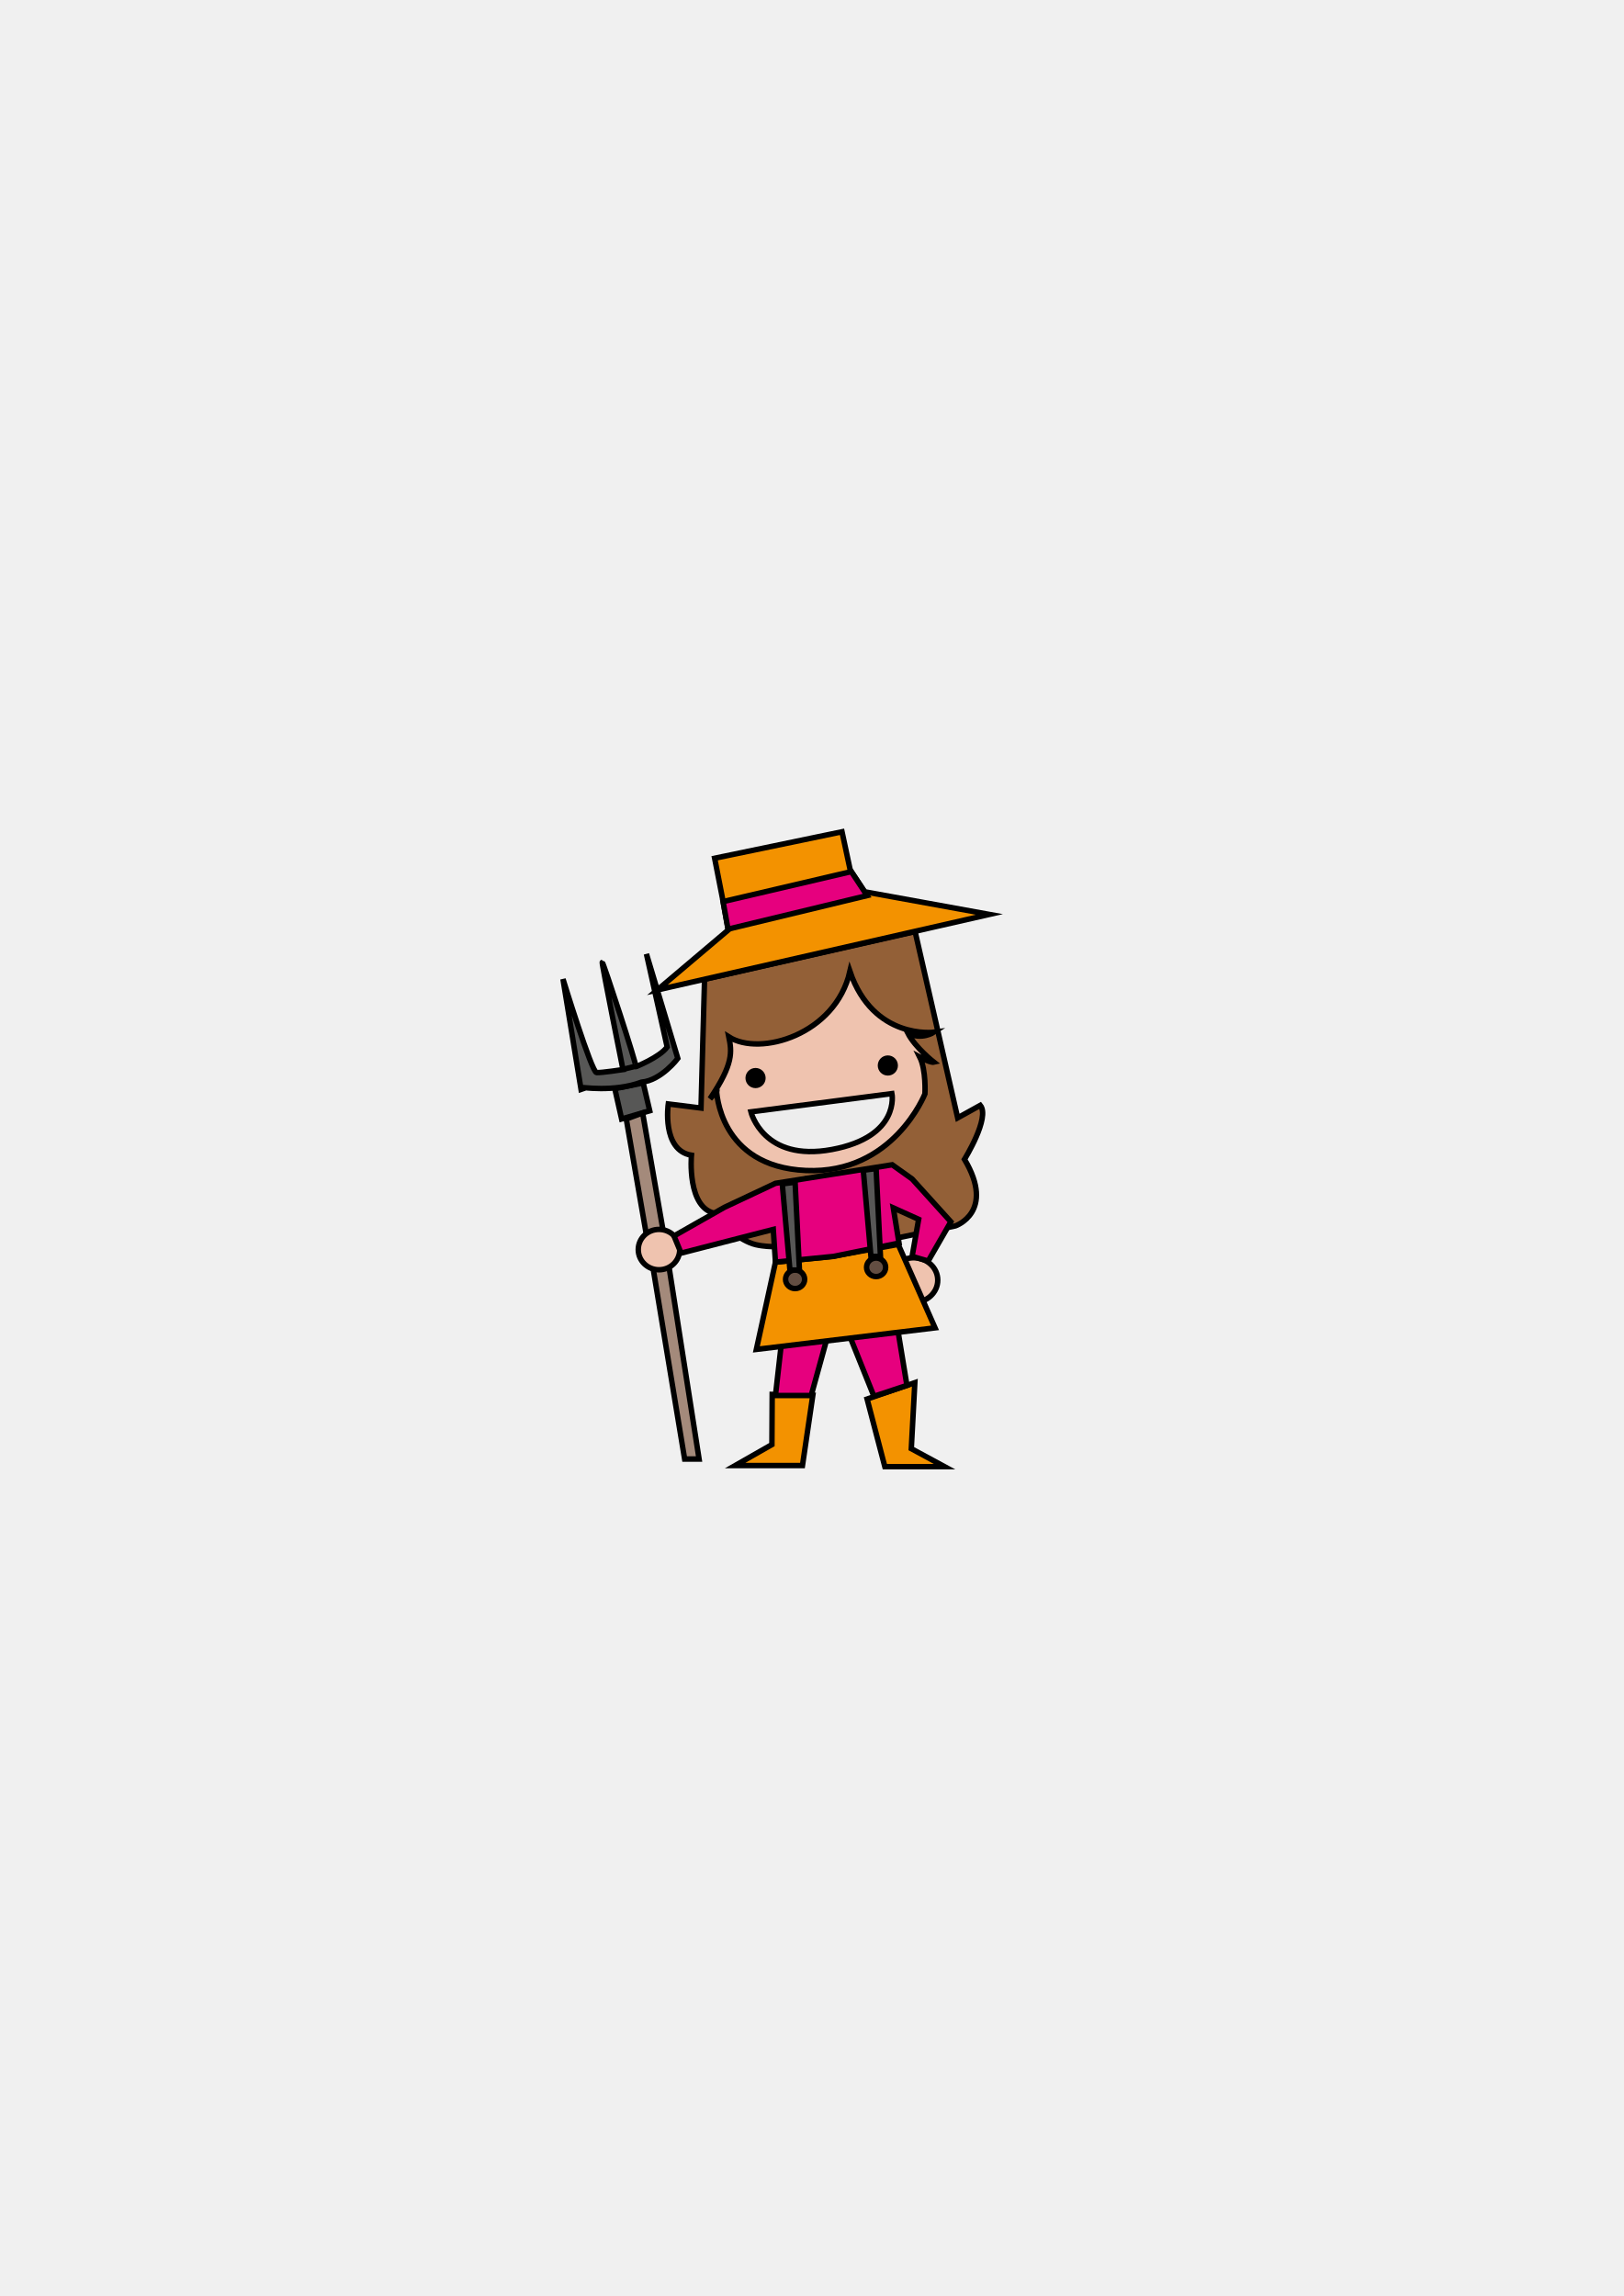
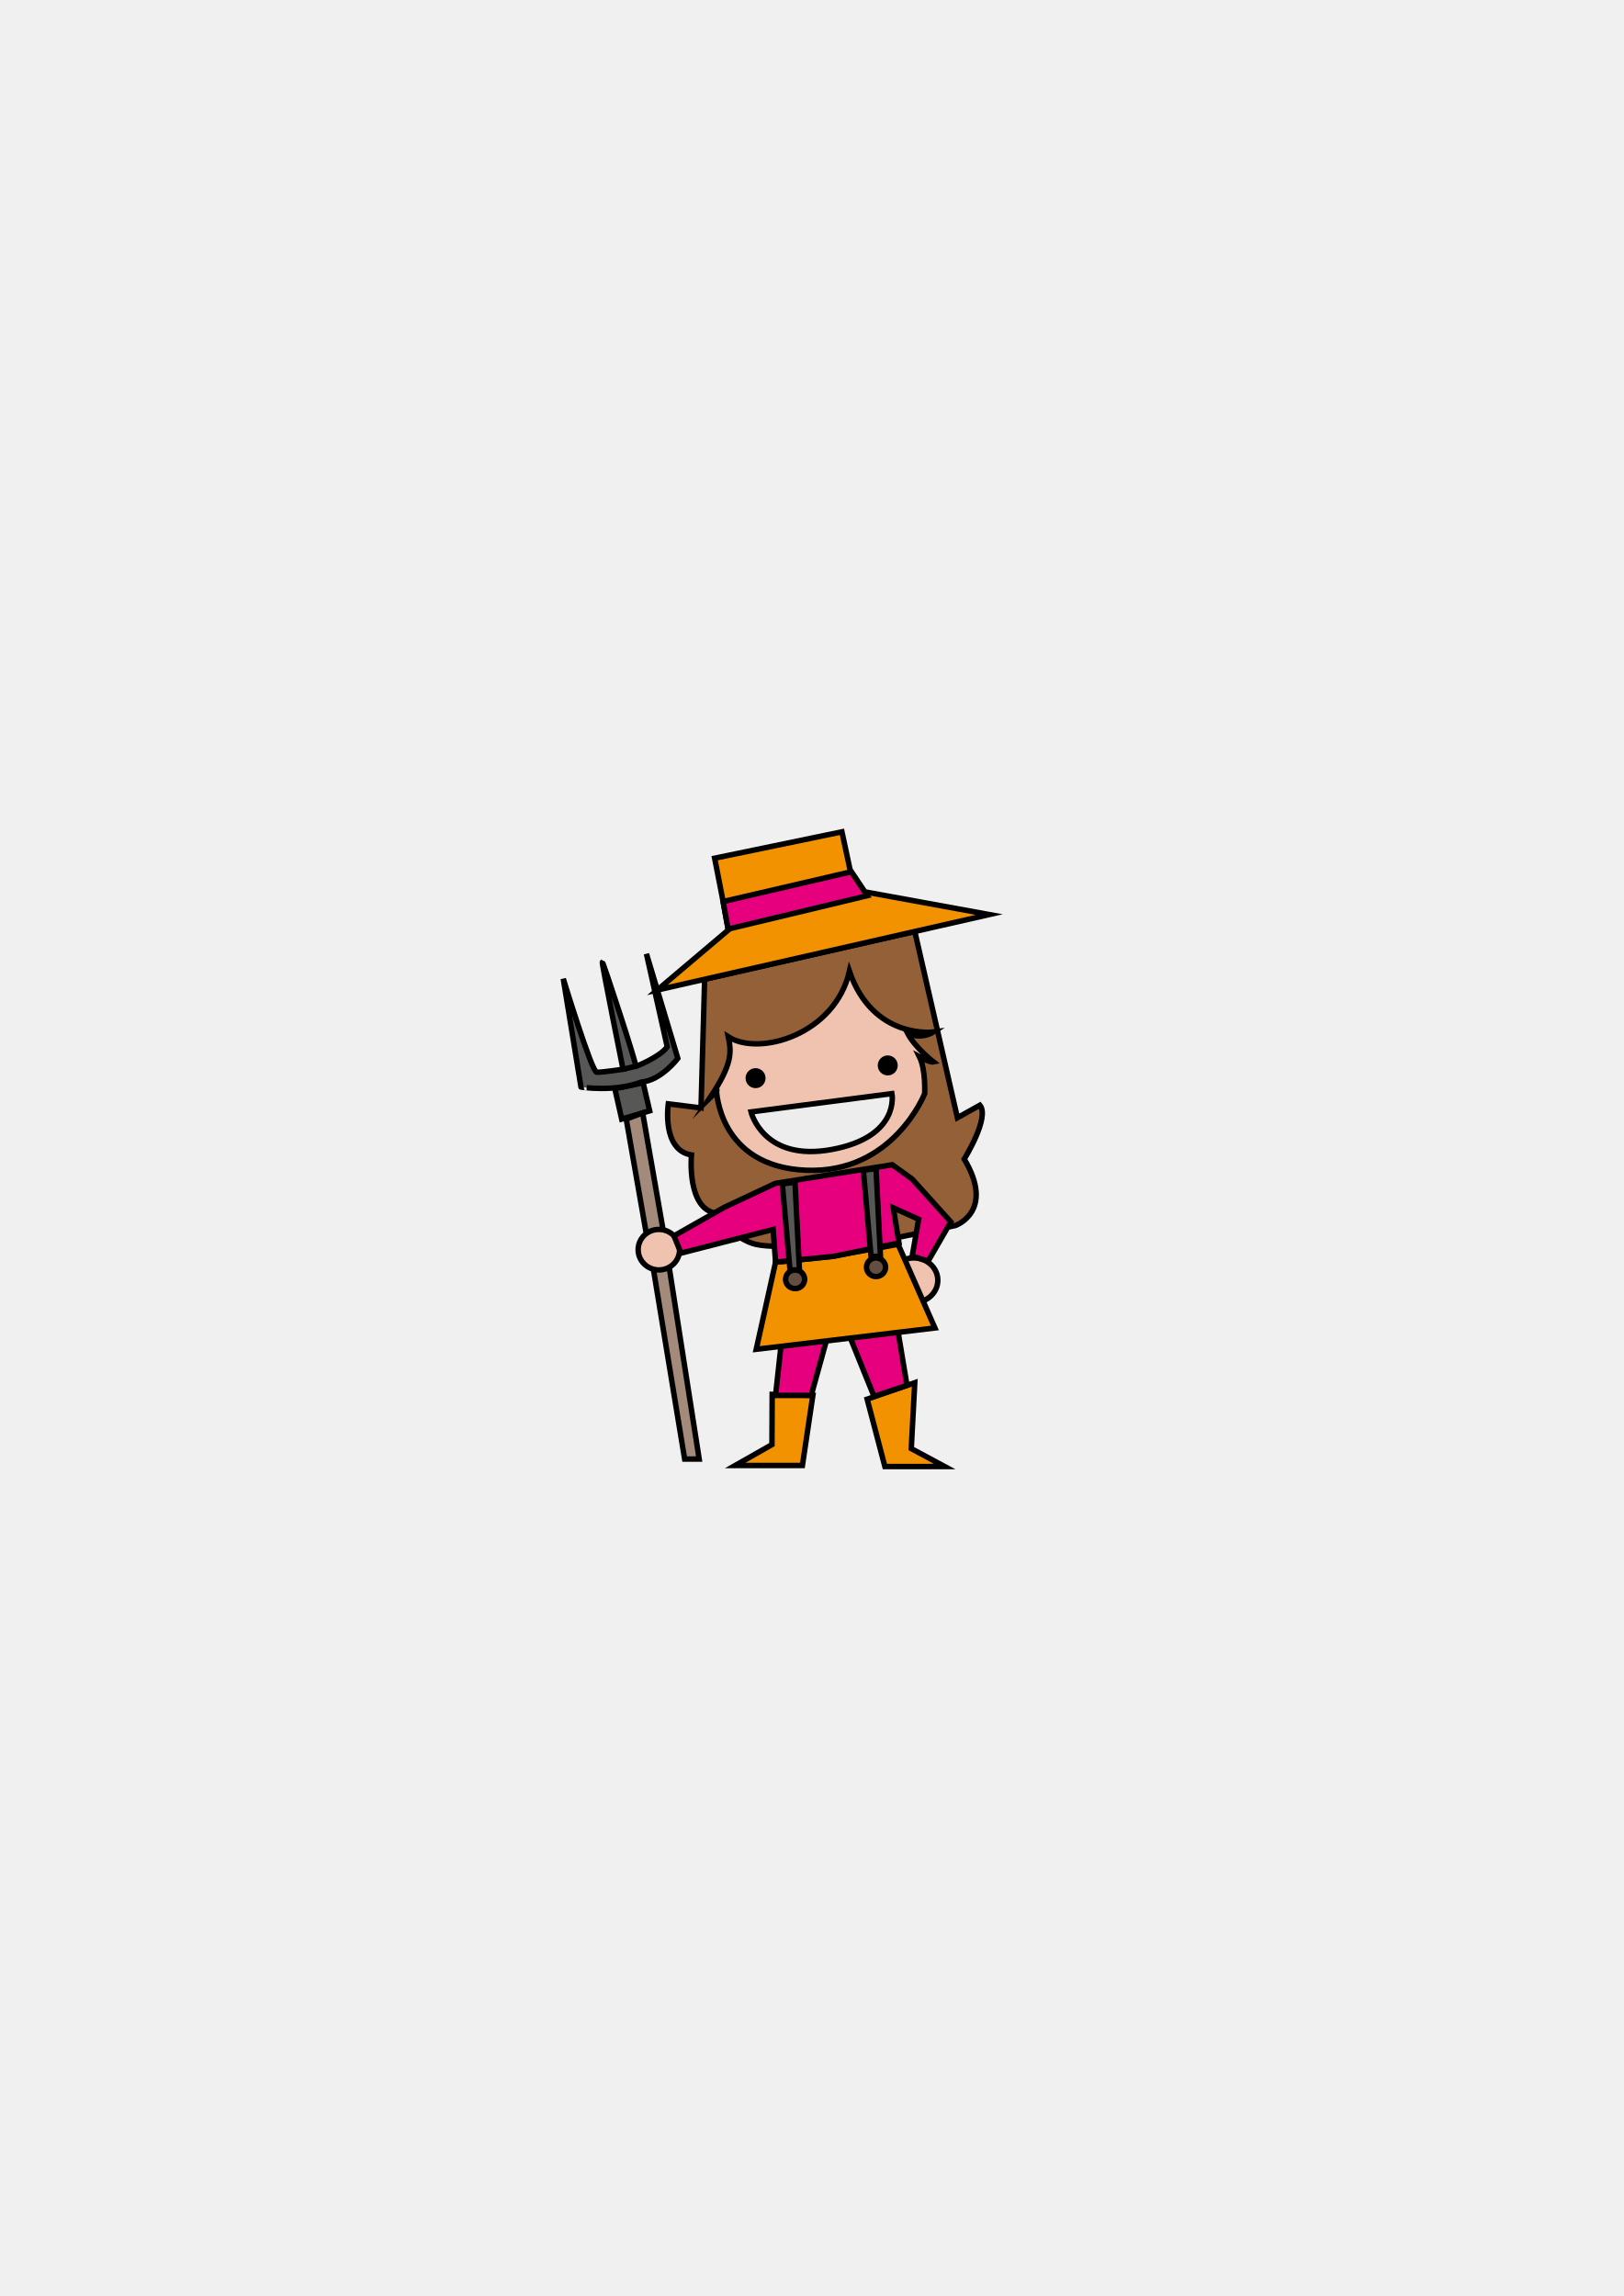
- <svg xmlns="http://www.w3.org/2000/svg" version="1.1" x="0px" y="0px" viewBox="0 0 595.3 841.9" style="enable-background:new 0 0 595.3 841.9;" xml:space="preserve">
-   <style type="text/css">
- 	.st0{fill:#936037;stroke:#000000;stroke-width:2;stroke-miterlimit:10;}
- 	.st1{fill:#EFC3AF;stroke:#000000;stroke-width:2;stroke-miterlimit:10;}
- 	.st2{fill:none;stroke:#000000;stroke-width:2;stroke-miterlimit:10;}
- 	.st3{fill:#F39200;stroke:#000000;stroke-width:2;stroke-miterlimit:10;}
- 	.st4{fill:#E6007E;stroke:#000000;stroke-width:2;stroke-miterlimit:10;}
- 	.st5{fill:#575756;stroke:#000000;stroke-width:2;stroke-miterlimit:10;}
- 	.st6{fill:#FFFFFF;stroke:#000000;stroke-miterlimit:10;}
- 	.st7{fill:#A48A7B;stroke:#000000;stroke-width:2;stroke-miterlimit:10;}
- 	.st8{fill:#634E42;stroke:#000000;stroke-width:2;stroke-miterlimit:10;}
- 	.st9{fill:#EDEDED;stroke:#000000;stroke-width:2;stroke-miterlimit:10;}
- 	.st10{stroke:#000000;stroke-width:2;stroke-miterlimit:10;}
- </style>
+ <svg xmlns="http://www.w3.org/2000/svg" version="1.1" x="0px" y="0px" viewBox="0 0 595.28 841.89" style="enable-background:new 0 0 595.28 841.89;" xml:space="preserve">
  <g id="Cheveux">
-     <path class="st0" d="M258.3,359.1l-1.3,47.2l-12-1.5c0,0-2.5,17,8.5,18.8c0,0-1.8,19.8,9.1,21.4l7.9,8.3c0,0,3.5,2.4,6.6,3.1   c3,0.7,6.1,0.7,6.1,0.7h30.6l36.5-7.6c0,0,14.8-5.1,3.3-24.4c0,0,9.5-15.3,5.8-19.8l-8.3,4.6l-15.6-68.3L258.3,359.1" />
+     <path style="fill:#936037;stroke:#000000;stroke-width:2;stroke-miterlimit:10;" d="M258.333,359.072L257,406.25l-12-1.5   c0,0-2.5,17,8.5,18.75c0,0-1.846,19.768,9.077,21.384l7.86,8.304c0,0,3.521,2.396,6.563,3.063c3.046,0.667,6.125,0.688,6.125,0.688   h30.608l36.517-7.563c0,0,14.75-5.125,3.25-24.375c0,0,9.5-15.25,5.75-19.75l-8.25,4.591l-15.623-68.288L258.333,359.072" />
  </g>
  <g id="Calque_2">
-     <ellipse class="st1" cx="335" cy="469.4" rx="8.8" ry="8.2" />
-     <path class="st2" d="M296,431.3c0,0-0.3,12.4,10.2,12.1c10.5-0.3,7-14.2,7-14.2" />
-     <path class="st2" d="M322.8,427.9" />
-     <line class="st2" x1="322.8" y1="460.7" x2="323.6" y2="457.5" />
-     <path class="st2" d="M319.3,460.7" />
-     <path class="st2" d="M317.7,429.1" />
-     <polygon class="st3" points="324.4,537.8 346.3,537.8 334.1,531.2 335.4,507 317.9,513  " />
-     <polygon class="st4" points="320.4,512 311.6,490.1 329.2,487.9 332.5,508  " />
-     <polygon class="st3" points="294.2,537.4 269.5,537.4 283,529.7 283.1,511.3 298,511.6  " />
-     <polygon class="st4" points="297.4,511.7 303.1,491.1 286.4,493.2 284.3,511.7  " />
-     <polygon class="st5" points="225.4,399.2 235.8,397.1 238.2,407.3 227.9,410.3  " />
-     <path class="st2" d="M205.4,358.3" />
-     <path class="st5" d="M235.2,396.8c7.2-0.6,13.3-8.7,13.3-8.7L237,349.8l7.6,34.1c-2.7,3.8-12,7.5-11.5,7.2s-11.9-38.2-12.3-38.2   c-0.3,0,7.6,39.3,7.6,39.3s-7.8,1.2-9.7,1.1c-1.8-0.1-12.3-34.3-12.3-34.3l6.5,39.7C213,398.6,225,400.6,235.2,396.8z" />
-     <line class="st2" x1="228.4" y1="392.1" x2="233.7" y2="390.8" />
-     <path class="st6" d="M239.5,465.4" />
-     <polygon class="st7" points="239.5,465.4 251,535 256.3,535 245.3,464.7  " />
-     <path class="st1" d="M262.7,399.8c0,0,0.7,28,32.8,29.4c32,1.4,43.6-28.1,43.6-28.1s0.5-8.7-1.9-13.5c4,2.2,5.2,1.9,5.2,1.9   s-6.8-5.3-9.6-10.7c5.1,2.7,9.6-0.3,9.6-0.3s-22.2,2.9-30.8-22.3c-5.3,23.2-33,31.3-44.4,24c1.1,5.5,1.8,9.8-6.9,22.7   C263.9,399.1,262.7,399.8,262.7,399.8z" />
-     <polygon class="st7" points="229.6,410.3 237.5,455.8 243.9,455.8 235.6,408.1  " />
-     <ellipse class="st1" cx="241.6" cy="458.2" rx="7.6" ry="7.4" />
-     <polygon class="st3" points="284.3,462.8 305,460.7 329.3,456.3 342.8,486.9 277.3,494.8  " />
-     <polygon class="st4" points="247.1,453.2 265.6,442.7 284.3,433.9 327.1,427.1 334.4,432.3 348.6,448 340.3,462.4 334.4,460.7    336.8,447.1 327.5,442.9 329.6,455.8 305.6,460.7 284.3,462.8 283.5,450.8 249.7,459.5  " />
-     <ellipse class="st8" cx="291.5" cy="469.1" rx="3.5" ry="3.4" />
-     <ellipse class="st8" cx="321.2" cy="464.7" rx="3.5" ry="3.4" />
-     <polyline class="st5" points="316.5,429.1 319.3,460.7 322.8,460.7 321.2,428.5 316.5,429.1  " />
-     <polyline class="st5" points="286.8,434.1 289.6,465.7 293.1,465.7 291.5,433.5 286.8,434.1  " />
+     <ellipse style="fill:#EFC3AF;stroke:#000000;stroke-width:2;stroke-miterlimit:10;" cx="335.004" cy="469.443" rx="8.813" ry="8.198" />
+     <path style="fill:none;stroke:#000000;stroke-width:2;stroke-miterlimit:10;" d="M295.993,431.275c0,0-0.326,12.393,10.174,12.059   c10.5-0.334,7.009-14.233,7.009-14.233" />
+     <path style="fill:none;stroke:#000000;stroke-width:2;stroke-miterlimit:10;" d="M322.795,427.883" />
+     <line style="fill:none;stroke:#000000;stroke-width:2;stroke-miterlimit:10;" x1="322.795" y1="460.667" x2="323.564" y2="457.459" />
+     <path style="fill:none;stroke:#000000;stroke-width:2;stroke-miterlimit:10;" d="M319.334,460.667" />
+     <path style="fill:none;stroke:#000000;stroke-width:2;stroke-miterlimit:10;" d="M317.667,429.101" />
+     <polygon style="fill:#F39200;stroke:#000000;stroke-width:2;stroke-miterlimit:10;" points="324.417,537.75 346.333,537.75    334.084,531.167 335.375,507 317.917,513.042  " />
+     <polygon style="fill:#E6007E;stroke:#000000;stroke-width:2;stroke-miterlimit:10;" points="320.423,512.019 311.555,490.103    329.181,487.944 332.515,507.96  " />
+     <polygon style="fill:#F39200;stroke:#000000;stroke-width:2;stroke-miterlimit:10;" points="294.176,537.37 269.51,537.37    283.01,529.703 283.093,511.287 298.01,511.638  " />
+     <polygon style="fill:#E6007E;stroke:#000000;stroke-width:2;stroke-miterlimit:10;" points="297.4,511.667 303.09,491.14    286.356,493.189 284.333,511.667  " />
+     <polygon style="fill:#575756;stroke:#000000;stroke-width:2;stroke-miterlimit:10;" points="225.414,399.207 235.771,397.055    238.177,407.317 227.927,410.337  " />
+     <path style="fill:none;stroke:#000000;stroke-width:2;stroke-miterlimit:10;" d="M205.375,358.25" />
+     <path style="fill:#575756;stroke:#000000;stroke-width:2;stroke-miterlimit:10;" d="M235.208,396.75   c7.167-0.583,13.292-8.667,13.292-8.667L237,349.75l7.619,34.083c-2.715,3.833-12.035,7.5-11.535,7.167   s-11.917-38.167-12.25-38.167c-0.333,0,7.583,39.25,7.583,39.25s-7.833,1.167-9.666,1.083c-1.834-0.083-12.25-34.289-12.25-34.289   l6.5,39.706C213,398.583,225,400.583,235.208,396.75z" />
+     <line style="fill:none;stroke:#000000;stroke-width:2;stroke-miterlimit:10;" x1="228.416" y1="392.083" x2="233.657" y2="390.819" />
+     <path style="fill:#FFFFFF;stroke:#000000;stroke-miterlimit:10;" d="M239.55,465.386" />
+     <polygon style="fill:#A48A7B;stroke:#000000;stroke-width:2;stroke-miterlimit:10;" points="239.55,465.386 251,535 256.333,535    245.333,464.667  " />
+     <path style="fill:#EFC3AF;stroke:#000000;stroke-width:2;stroke-miterlimit:10;" d="M262.667,399.75c0,0,0.708,27.951,32.75,29.351   C327.458,430.5,339,401,339,401s0.458-8.709-1.917-13.5c4,2.208,5.167,1.917,5.167,1.917s-6.792-5.25-9.583-10.667   c5.083,2.667,9.583-0.333,9.583-0.333s-22.172,2.914-30.833-22.25c-5.333,23.167-33.042,31.292-44.417,24   c1.125,5.542,1.75,9.792-6.917,22.667C263.917,399.105,262.667,399.75,262.667,399.75z" />
+     <polygon style="fill:#A48A7B;stroke:#000000;stroke-width:2;stroke-miterlimit:10;" points="229.583,410.337 237.542,455.75    243.938,455.75 235.614,408.072  " />
+     <ellipse style="fill:#EFC3AF;stroke:#000000;stroke-width:2;stroke-miterlimit:10;" cx="241.556" cy="458.231" rx="7.597" ry="7.425" />
+     <polygon style="fill:#F39200;stroke:#000000;stroke-width:2;stroke-miterlimit:10;" points="284.333,462.813 305,460.667    329.25,456.25 342.75,486.938 277.25,494.75  " />
+     <polygon style="fill:#E6007E;stroke:#000000;stroke-width:2;stroke-miterlimit:10;" points="247.092,453.154 265.583,442.667    284.25,433.917 327.129,427.083 334.417,432.333 348.583,448.044 340.292,462.375 334.417,460.667 336.792,447.083 327.5,442.875    329.583,455.75 305.625,460.667 284.333,462.813 283.458,450.804 249.667,459.5  " />
+     <ellipse style="fill:#634E42;stroke:#000000;stroke-width:2;stroke-miterlimit:10;" cx="291.5" cy="469.089" rx="3.5" ry="3.421" />
+     <ellipse style="fill:#634E42;stroke:#000000;stroke-width:2;stroke-miterlimit:10;" cx="321.168" cy="464.667" rx="3.5" ry="3.421" />
+     <polyline style="fill:#575756;stroke:#000000;stroke-width:2;stroke-miterlimit:10;" points="316.511,429.084 319.334,460.667    322.795,460.667 321.168,428.515 316.511,429.084  " />
+     <polyline style="fill:#575756;stroke:#000000;stroke-width:2;stroke-miterlimit:10;" points="286.806,434.084 289.629,465.667    293.089,465.667 291.462,433.515 286.806,434.084  " />
  </g>
  <g id="Yeux_bouche">
-     <path class="st9" d="M275.3,407.7L327,401c0,0,3.2,15.8-22,20.5C279.8,426.2,275.3,407.7,275.3,407.7z" />
-     <circle class="st10" cx="277" cy="395.3" r="2.7" />
-     <circle class="st10" cx="325.5" cy="390.7" r="2.7" />
+     <path style="fill:#EDEDED;stroke:#000000;stroke-width:2;stroke-miterlimit:10;" d="M275.334,407.717L327,401   c0,0,3.176,15.79-22,20.48C279.824,426.17,275.334,407.717,275.334,407.717z" />
+     <circle style="stroke:#000000;stroke-width:2;stroke-miterlimit:10;" cx="277" cy="395.334" r="2.667" />
+     <circle style="stroke:#000000;stroke-width:2;stroke-miterlimit:10;" cx="325.462" cy="390.668" r="2.666" />
  </g>
  <g id="Chapeau">
-     <polygon class="st3" points="262,314.7 308.7,305 311.7,319 317,327 362.7,335.3 241,363 267,341 265,330  " />
-     <polygon class="st4" points="265.1,330.6 312.1,319.6 317.9,328.4 266.9,340.7  " />
+     <polygon style="fill:#F39200;stroke:#000000;stroke-width:2;stroke-miterlimit:10;" points="262,314.681 308.667,305.014    311.667,319.014 317,327.014 362.667,335.347 241,363.014 267,341.014 265,330.014  " />
+     <polygon style="fill:#E6007E;stroke:#000000;stroke-width:2;stroke-miterlimit:10;" points="265.104,330.583 312.09,319.648    317.938,328.438 266.938,340.67  " />
  </g>
</svg>
